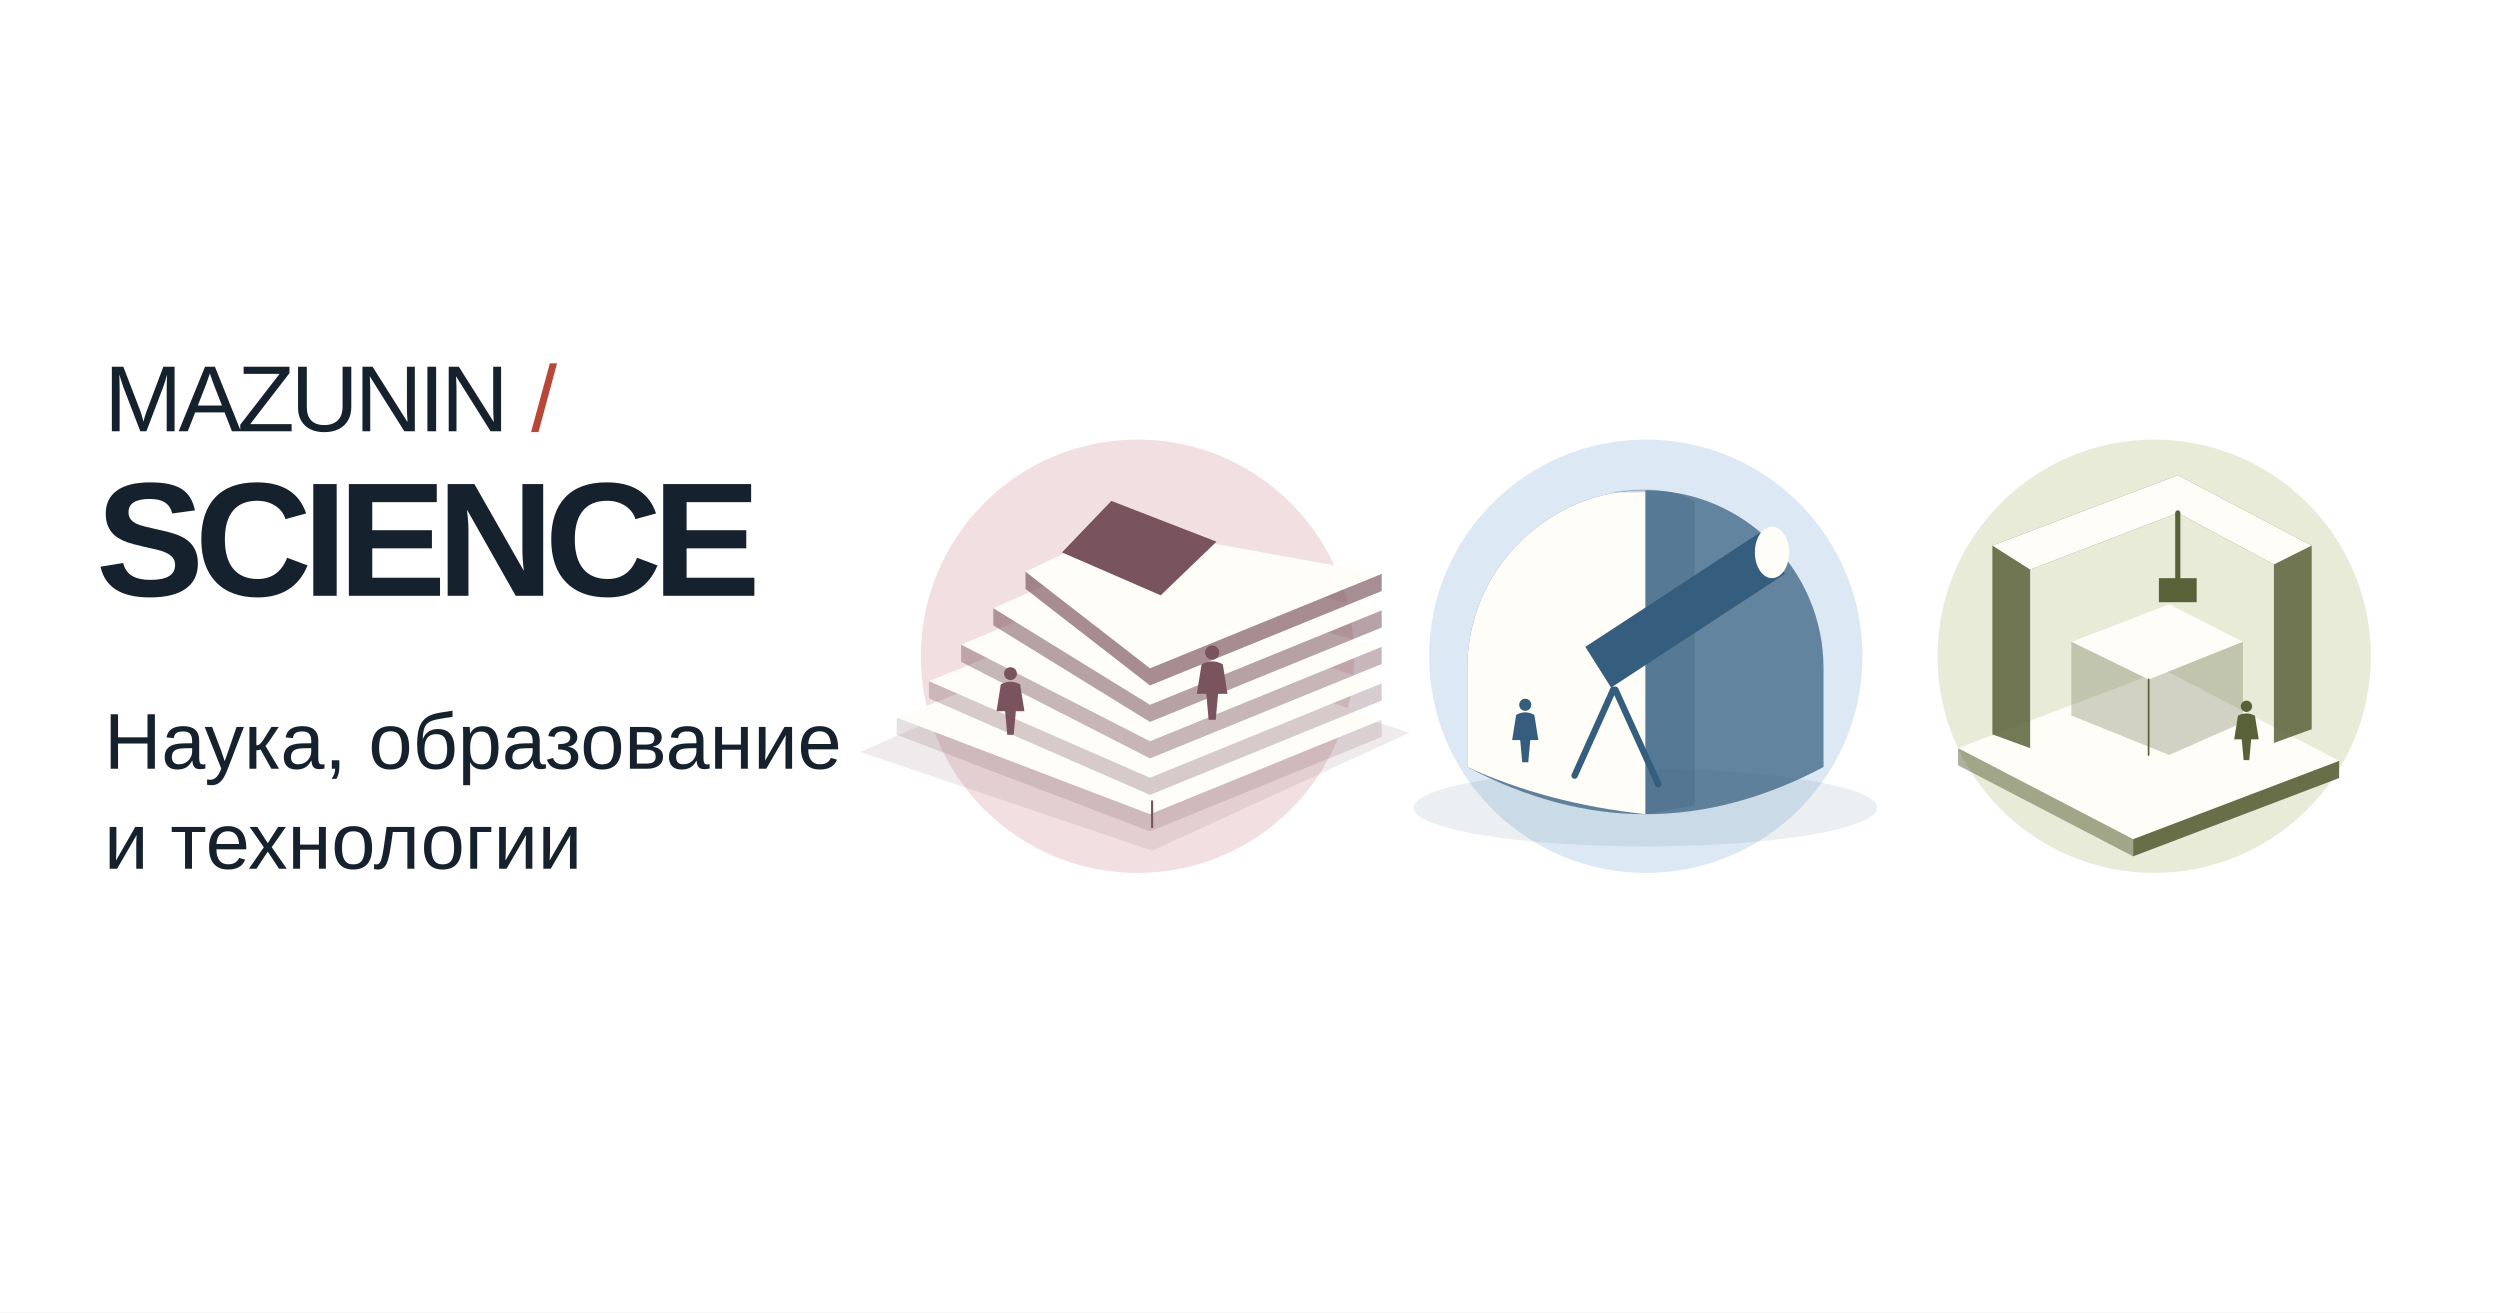
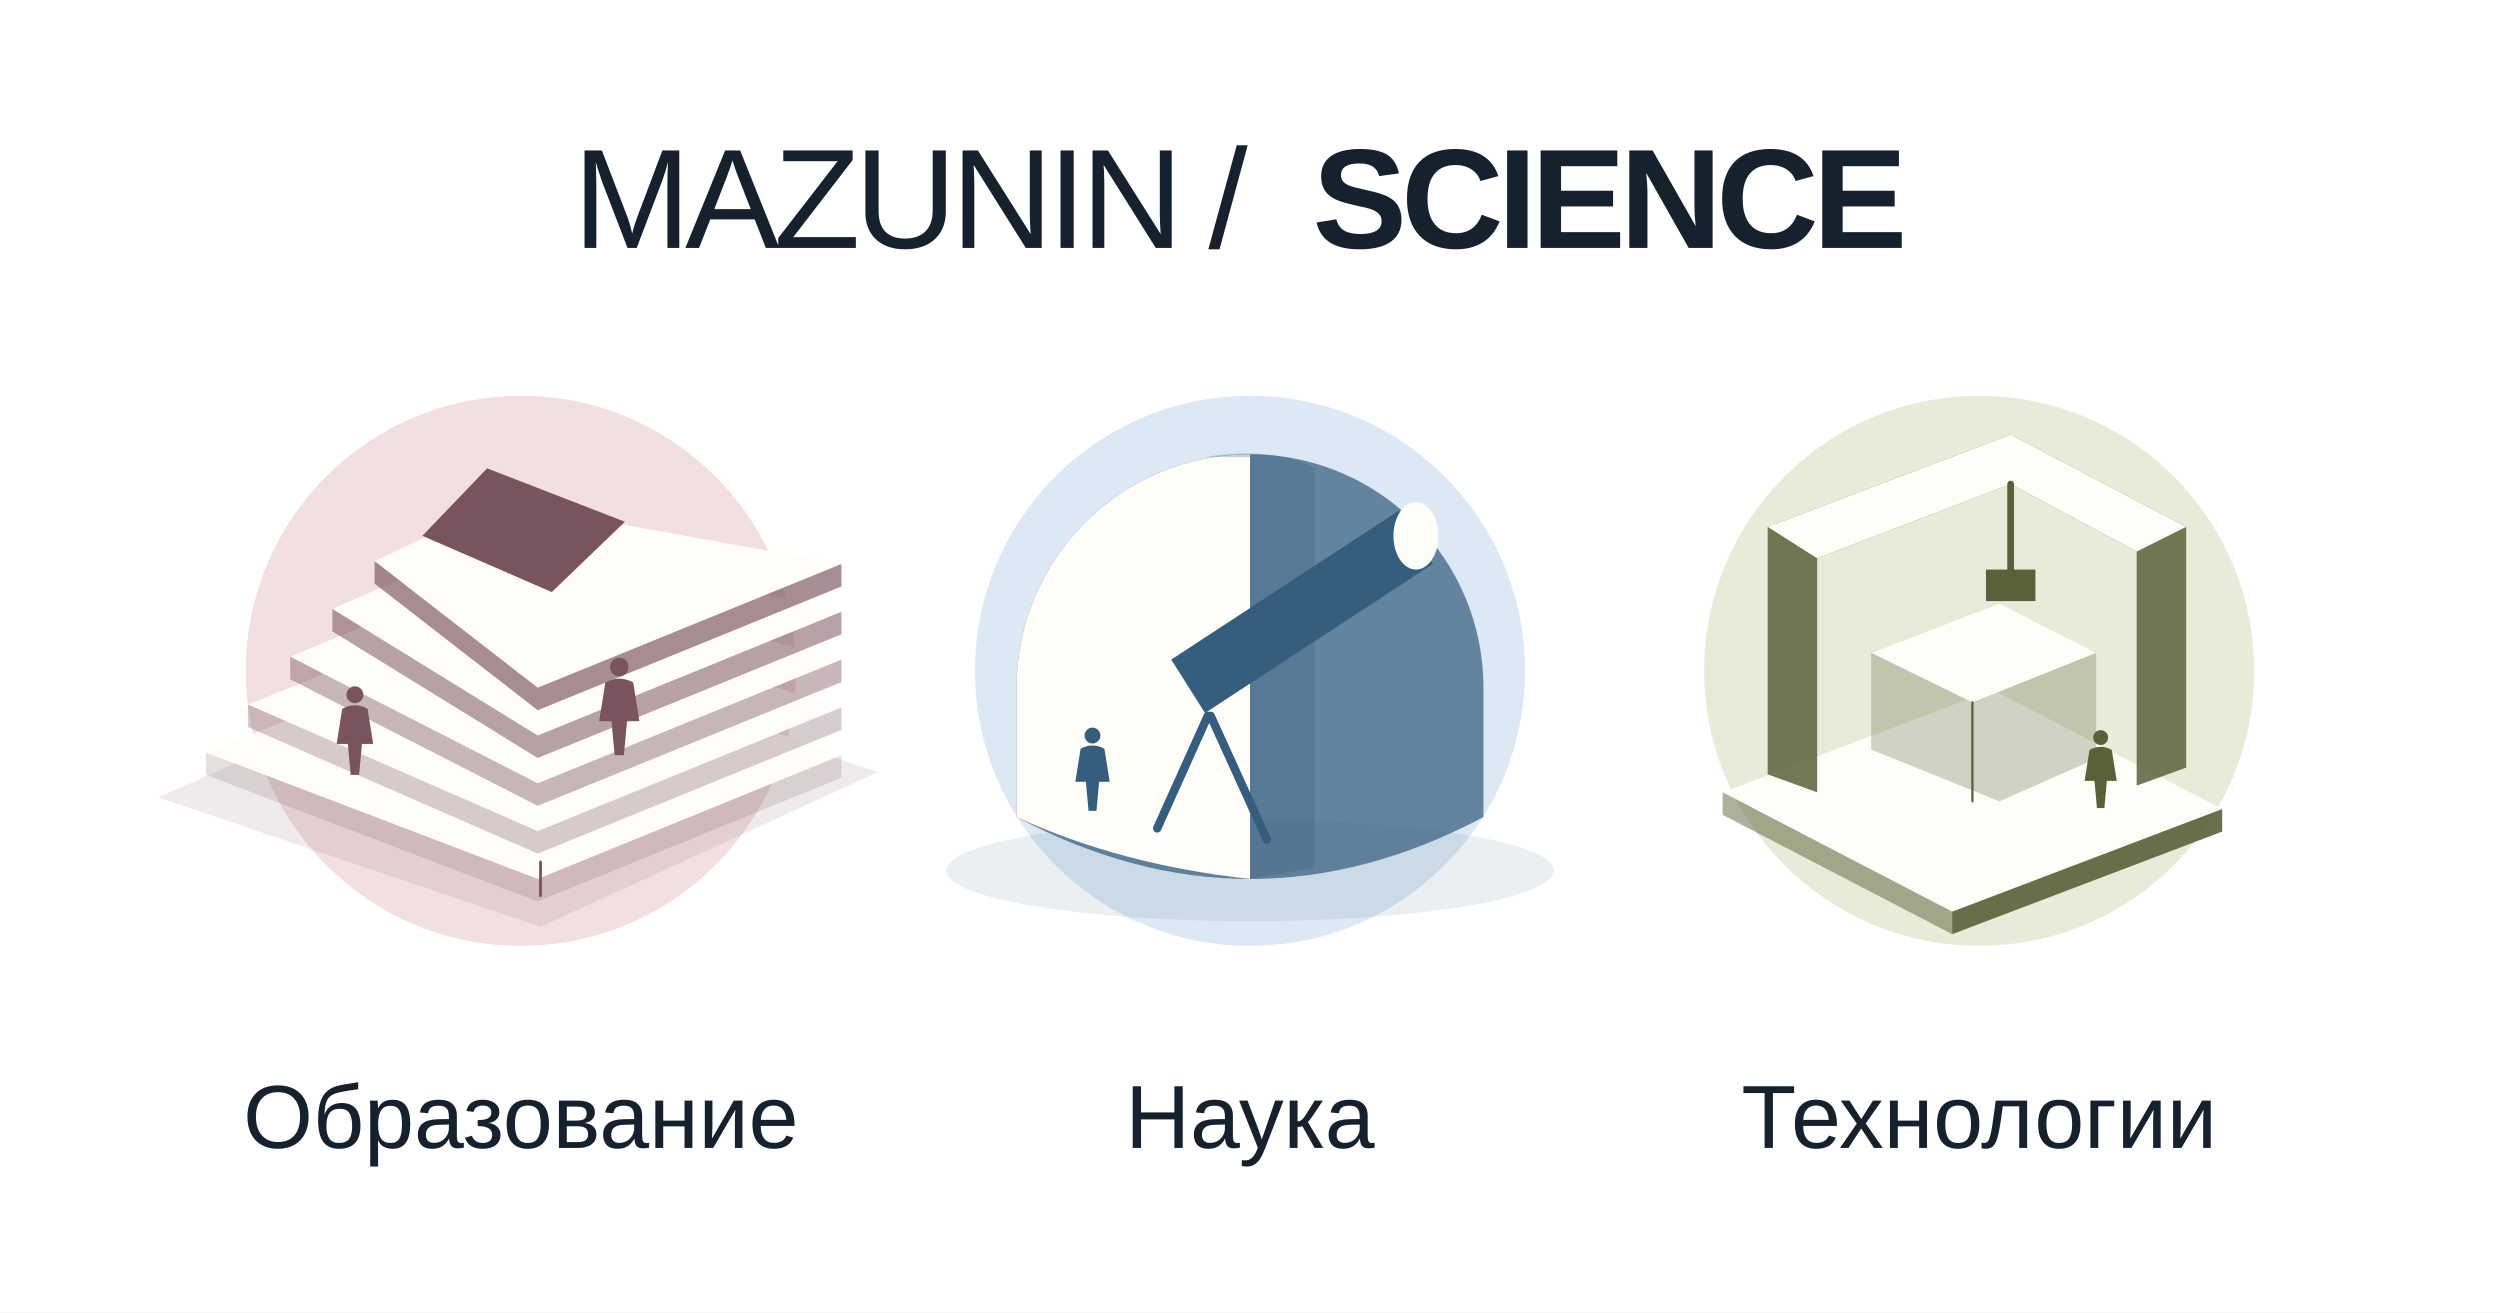
<svg xmlns="http://www.w3.org/2000/svg" width="1200" height="630" viewBox="0 0 1200 630">
  <rect width="1200" height="630" fill="#ffffff" />
-   <text x="50" y="207" fill="#16212e" font-family="Arial, sans-serif" font-size="45" letter-spacing="-1.8">MAZUNIN <tspan fill="#b94738">/</tspan>
-   </text>
-   <text x="46" y="286" fill="#16212e" font-family="Arial, sans-serif" font-size="78" font-weight="700" letter-spacing="-4.6">SCIENCE</text>
-   <text x="50" y="369" fill="#16212e" font-family="Arial, sans-serif" font-size="38">Наука, образование</text>
-   <text x="50" y="417" fill="#16212e" font-family="Arial, sans-serif" font-size="38">и технологии</text>
-   <circle cx="546" cy="315" r="104" fill="#f1dfe1" />
-   <circle cx="790" cy="315" r="104" fill="#dce8f3" />
-   <circle cx="1034" cy="315" r="104" fill="#e9ebd9" />
-   <g transform="translate(381 191) scale(1.03)" color="#79535d">
+   <text x="275" y="119" fill="#16212e" font-family="Arial, sans-serif" font-size="68" letter-spacing="-2.8">MAZUNIN</text>
+   <text x="580" y="119" fill="#16212e" font-family="Arial, sans-serif" font-size="68">/</text>
+   <text x="630" y="119" fill="#16212e" font-family="Arial, sans-serif" font-size="68" font-weight="700" letter-spacing="-2.8">SCIENCE</text>
+   <circle cx="250" cy="322" r="132" fill="#f1dfe1" />
+   <circle cx="600" cy="322" r="132" fill="#dce8f3" />
+   <circle cx="950" cy="322" r="132" fill="#e9ebd9" />
+   <g transform="translate(34 160) scale(1.35)" color="#79535d">
    <path d="M31 165L151 112 287 156 167 211Z" fill="currentColor" opacity="0.12" />
    <path d="M48 149L152 108 274 150 166 194Z" fill="#fffdf8" opacity="1" />
    <path d="M48 149L166 194 274 150v8L166 202 48 157Z" fill="currentColor" opacity="0.18" />
    <path d="M63 132L152 96 274 133 166 177Z" fill="#fffdf8" opacity="1" />
    <path d="M63 132L166 177 274 133v8L166 185 63 140Z" fill="currentColor" opacity="0.3" />
    <path d="M78 115L152 84 274 116 166 160Z" fill="#fffdf8" opacity="1" />
    <path d="M78 115L166 160 274 116v8L166 168 78 123Z" fill="currentColor" opacity="0.42" />
    <path d="M93 98L152 72 274 99 166 143Z" fill="#fffdf8" opacity="1" />
    <path d="M93 98L166 143 274 99v8L166 151 93 106Z" fill="currentColor" opacity="0.54" />
    <path d="M108 81L152 60 274 82 166 126Z" fill="#fffdf8" opacity="1" />
    <path d="M108 81L166 126 274 82v8L166 134 108 89Z" fill="currentColor" opacity="0.66" />
    <path d="M148 48L197 67 171 92 125 72Z" fill="currentColor" opacity="1" />
    <g transform="translate(195 128) scale(0.55)">
      <circle cx="0" cy="-17" r="6" fill="currentColor" opacity="1" />
      <path d="M-9-7Q0-12 9-7L13 18H5L3 40H-3L-5 18H-13Z" fill="currentColor" opacity="1" />
    </g>
    <g transform="translate(101 137) scale(0.5)">
      <circle cx="0" cy="-17" r="6" fill="currentColor" opacity="1" />
      <path d="M-9-7Q0-12 9-7L13 18H5L3 40H-3L-5 18H-13Z" fill="currentColor" opacity="1" />
    </g>
    <path d="M167 188v12" fill="none" stroke="currentColor" stroke-width="1" stroke-linecap="round" stroke-linejoin="round" opacity="1" />
  </g>
-   <g transform="translate(625 191) scale(1.03)" color="#355d7d">
+   <g transform="translate(384 160) scale(1.35)" color="#355d7d">
    <ellipse cx="160" cy="191" rx="108" ry="18" fill="currentColor" opacity="0.1" />
    <path d="M77 126A83 83 0 0 1 243 126V172Q160 216 77 172Z" fill="currentColor" opacity="0.72" />
    <path d="M77 126A83 83 0 0 1 160 43V194Q114 189 77 172Z" fill="#fffdf8" opacity="1" />
    <path d="M144 44Q168 40 183 48V190L160 194V44Z" fill="currentColor" opacity="0.28" />
    <path d="M132 116L213 63 225 82 144 135Z" fill="currentColor" opacity="1" />
    <ellipse cx="219" cy="72" rx="8" ry="12" fill="#fffdf8" opacity="1" />
    <path d="M145 136L127 176 M146 136L166 180" fill="none" stroke="currentColor" stroke-width="3" stroke-linecap="round" stroke-linejoin="round" opacity="1" />
    <g transform="translate(104 151) scale(0.47)">
      <circle cx="0" cy="-17" r="6" fill="currentColor" opacity="1" />
      <path d="M-9-7Q0-12 9-7L13 18H5L3 40H-3L-5 18H-13Z" fill="currentColor" opacity="1" />
    </g>
  </g>
-   <g transform="translate(869 191) scale(1.03)" color="#596139">
+   <g transform="translate(734 160) scale(1.35)" color="#596139">
    <g transform="translate(160 124) scale(.8) translate(-160 -124)">
      <path d="M46 173l120 -45.6 102 53.04-120 45.6Z" fill="#fffdf8" opacity="1" />
      <path d="M46 173l102 53.04v10l-102-53.04Z" fill="currentColor" opacity="0.5" />
      <path d="M148 226.04l120-45.6v10l-120 45.6Z" fill="currentColor" opacity="0.9" />
      <path d="M66 165V55L174 14 252 55V162L230 170V66L174 36 88 69V173Z" fill="currentColor" opacity="0.85" />
      <path d="M66 55L88 69 174 36 230 66 252 55 174 14Z" fill="#fffdf8" opacity="1" />
      <path d="M112 154V111L169 89 212 111V158L169 177Z" fill="currentColor" opacity="0.28" />
      <path d="M112 111L169 89 212 111 157 133Z" fill="#fffdf8" opacity="1" />
      <path d="M157 133V177" fill="none" stroke="currentColor" stroke-width="1" stroke-linecap="round" stroke-linejoin="round" opacity="1" />
      <g transform="translate(214 158) scale(0.55)">
        <circle cx="0" cy="-17" r="6" fill="currentColor" opacity="1" />
        <path d="M-9-7Q0-12 9-7L13 18H5L3 40H-3L-5 18H-13Z" fill="currentColor" opacity="1" />
      </g>
      <path d="M174 36V74" fill="none" stroke="currentColor" stroke-width="3" stroke-linecap="round" stroke-linejoin="round" opacity="1" />
      <path d="M163 74H185V88H163Z" fill="currentColor" opacity="1" />
    </g>
  </g>
+   <g text-anchor="middle" fill="#16212e" font-family="Arial, sans-serif" font-size="43">
+     <text x="250" y="551">Образование</text>
+     <text x="600" y="551">Наука</text>
+     <text x="950" y="551">Технологии</text>
+   </g>
</svg>
